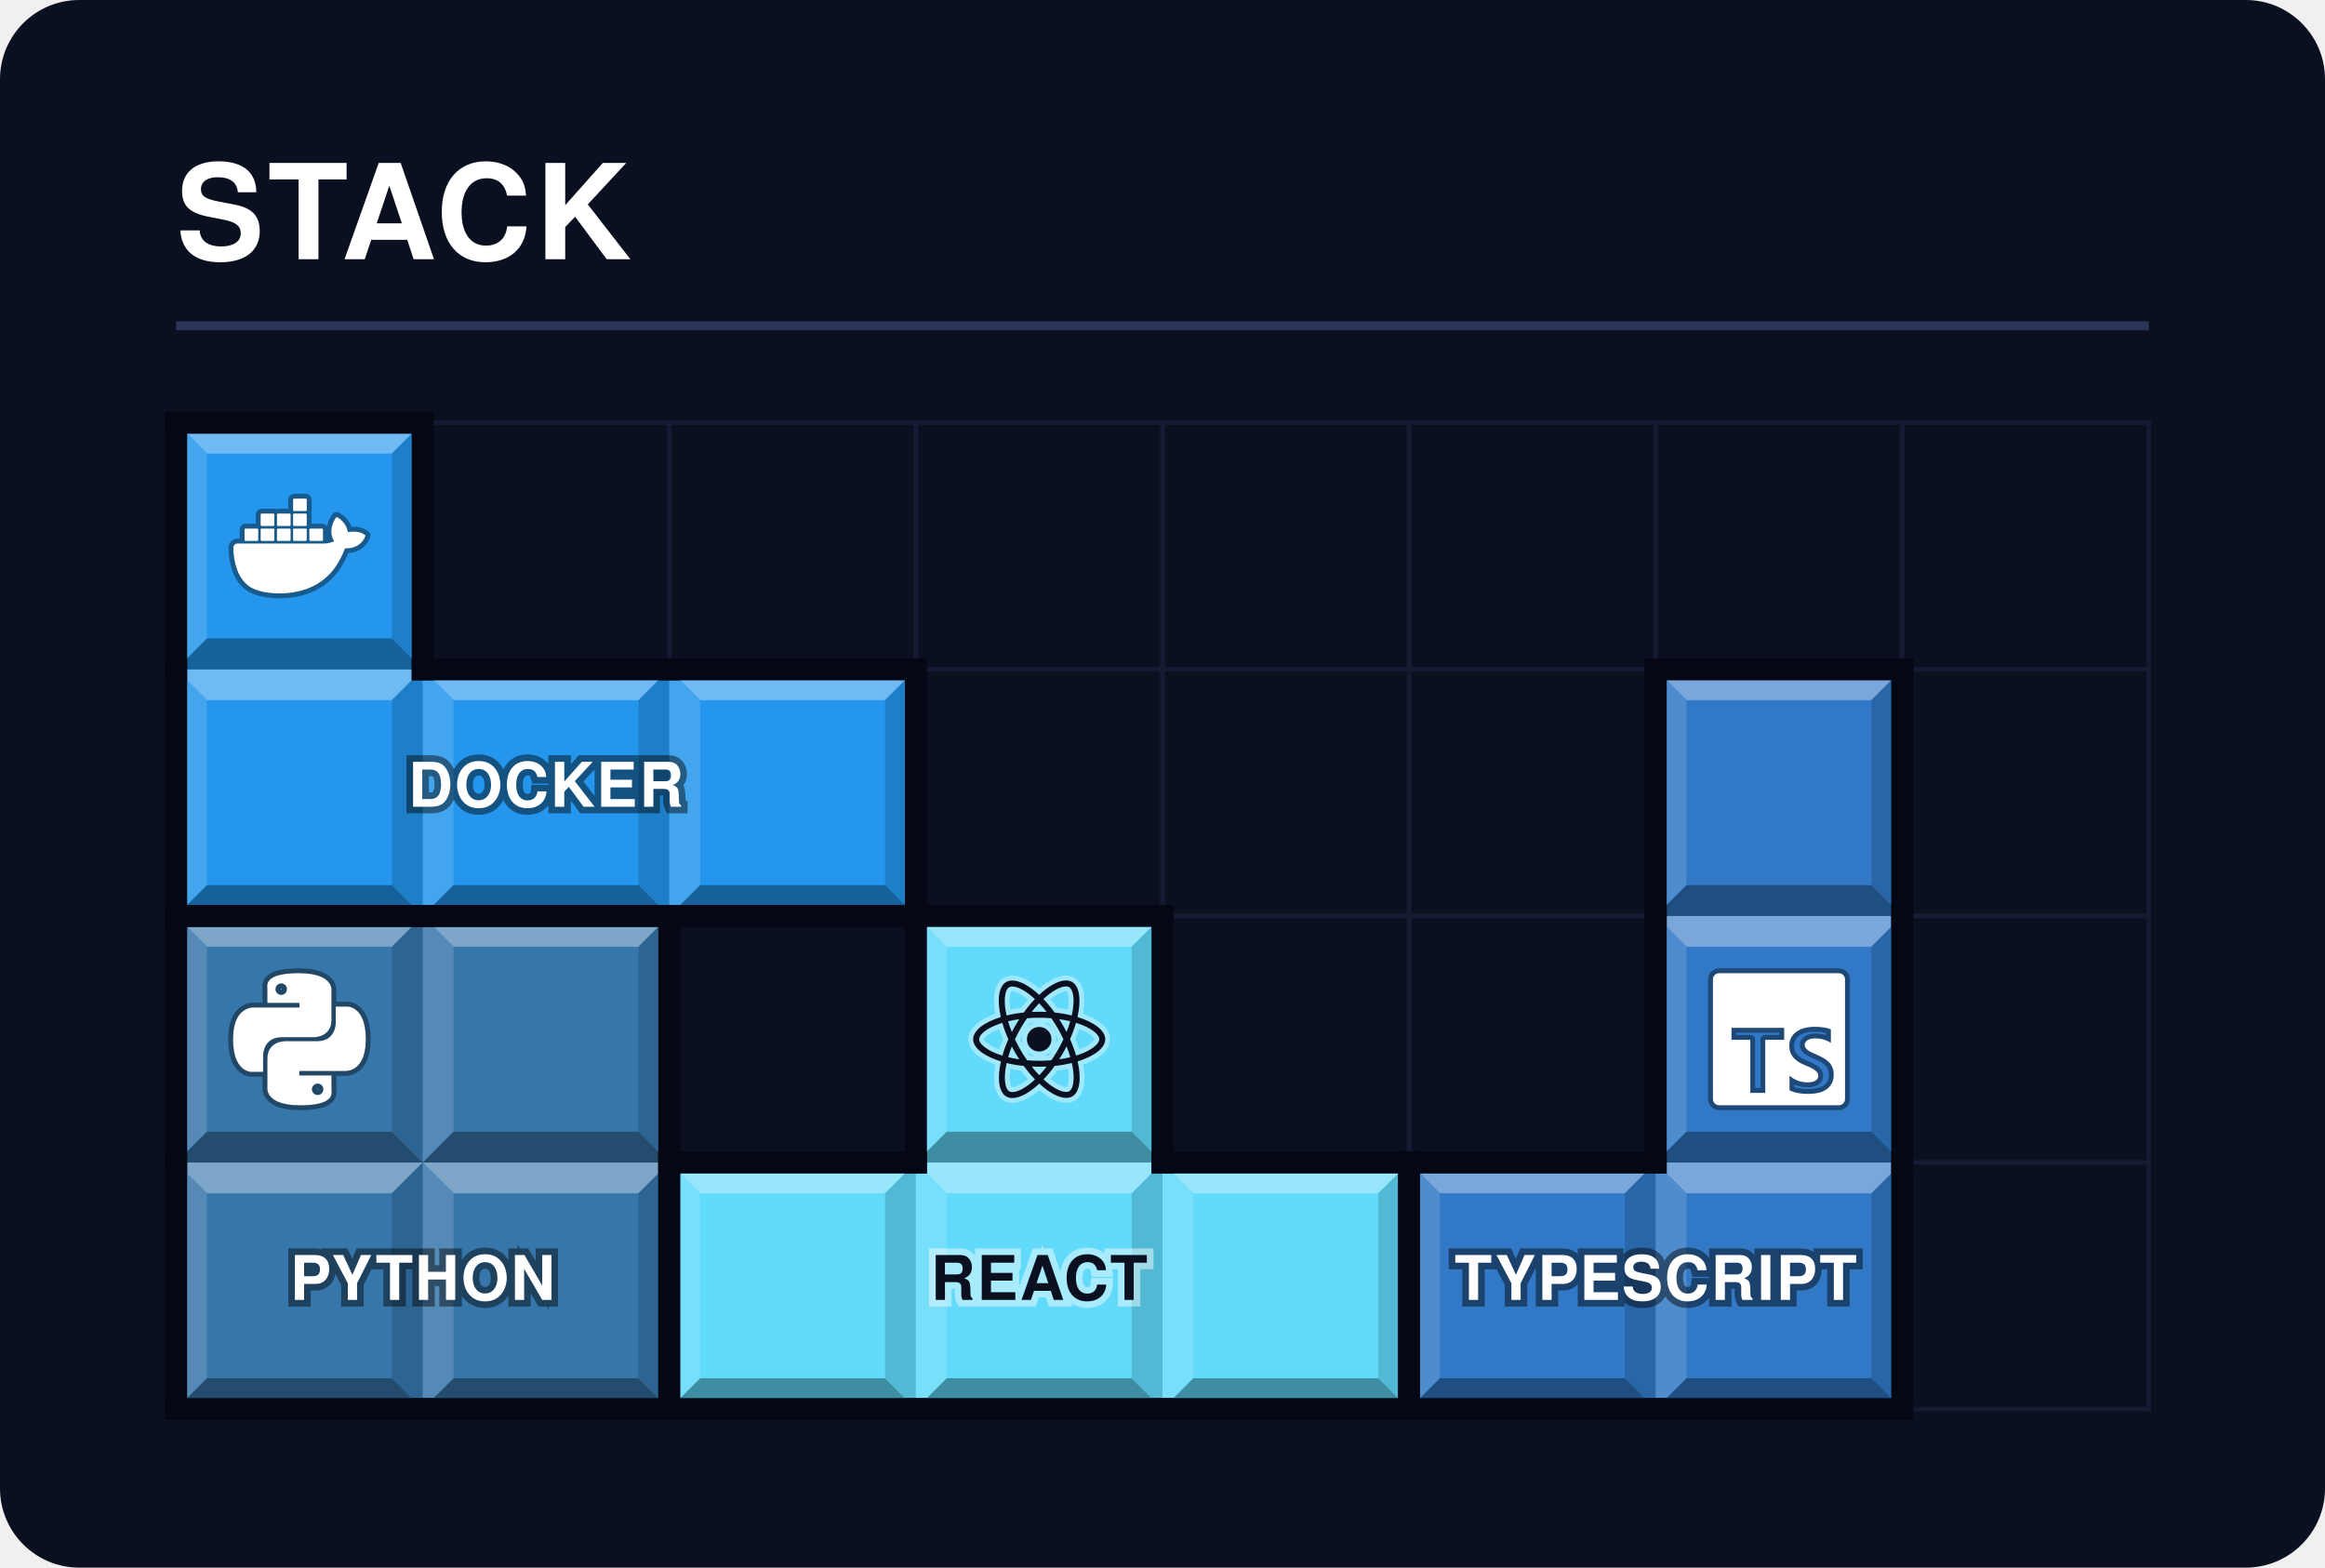
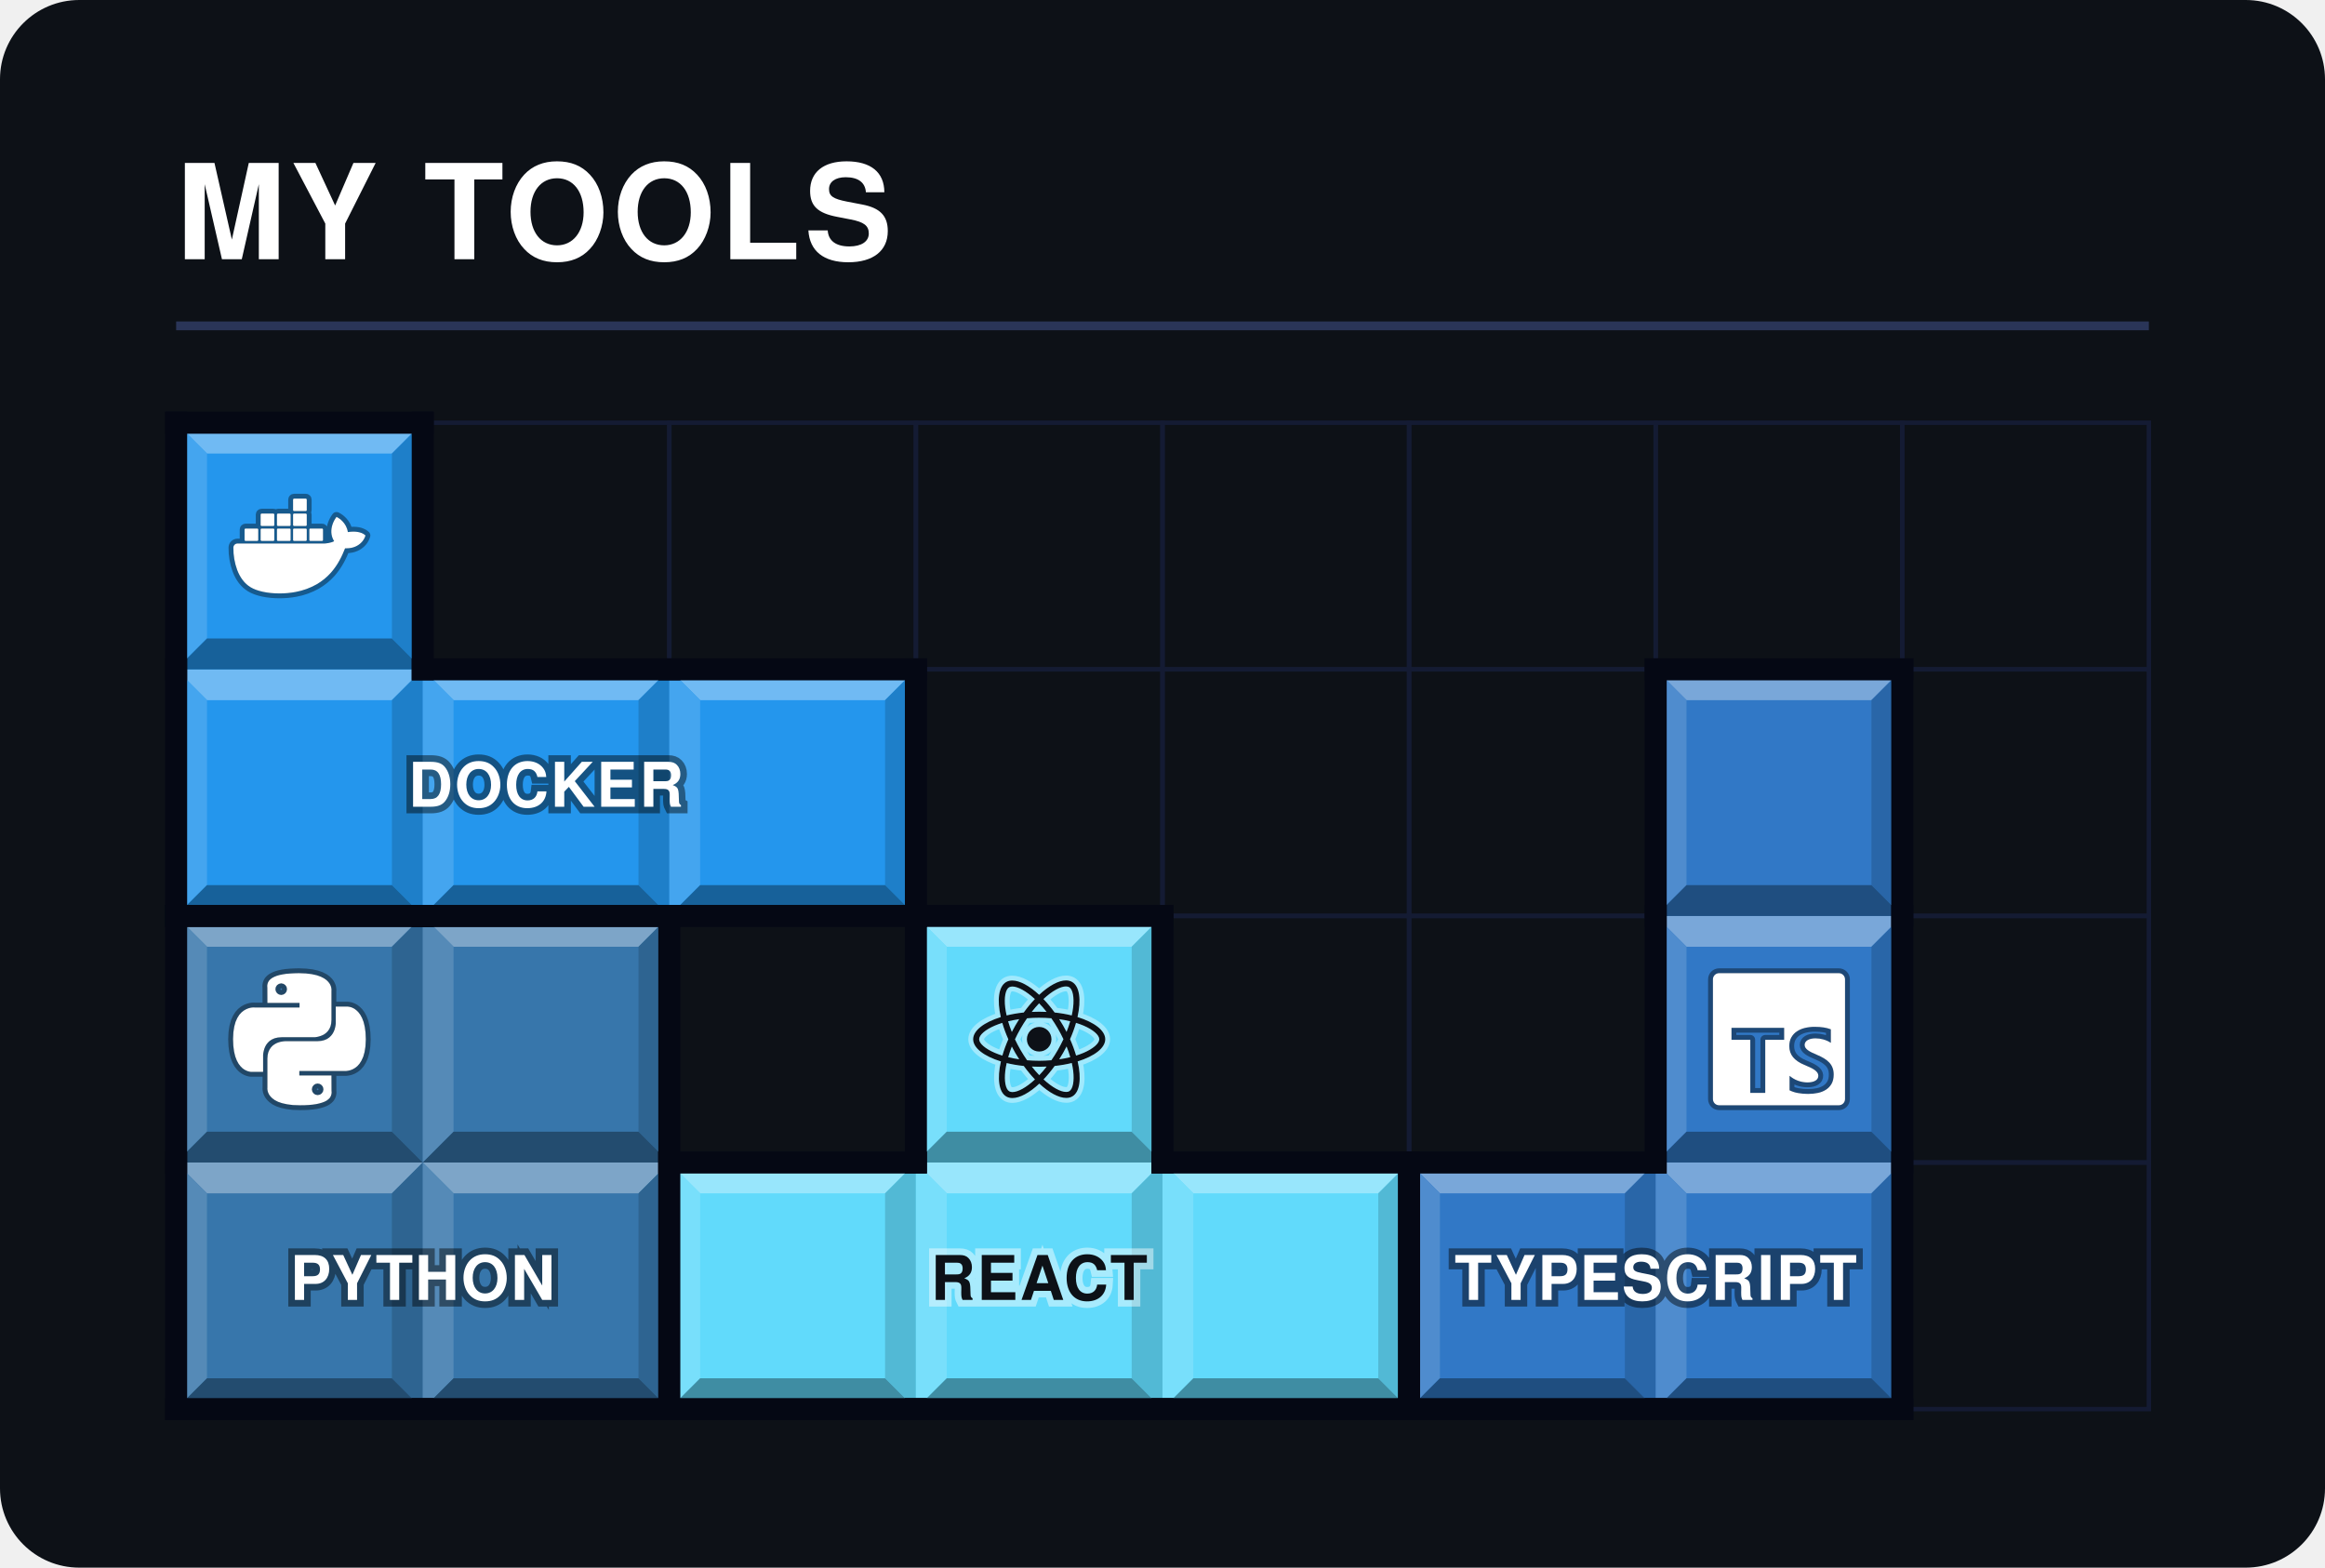
<svg xmlns="http://www.w3.org/2000/svg" viewBox="0 0 528 356" width="528" height="356" role="img" aria-label="Falling-block graphic showing tech skills: PYTHON, REACT, TYPESCRIPT, DOCKER">
  <style>text{font-family:"Segoe UI",Verdana,Helvetica,Arial,sans-serif;font-weight:800;stroke-width:3px;paint-order:stroke;text-anchor:middle;dominant-baseline:central;letter-spacing:.4px}.t{font-size:30px;text-anchor:start;fill:#fff;stroke:none;letter-spacing:1px}@media (prefers-reduced-motion:reduce){.p{animation:none!important}}@keyframes f0{0%{transform:translateY(-280px);animation-timing-function:step-end}16.393%{transform:translateY(-280px);animation-timing-function:step-end}19.262%{transform:translateY(-224px);animation-timing-function:step-end}22.131%{transform:translateY(-168px);animation-timing-function:step-end}25.000%{transform:translateY(-112px);animation-timing-function:step-end}27.869%{transform:translateY(-56px);animation-timing-function:step-end}30.738%{transform:translateY(0px);animation-timing-function:step-end}100%{transform:translateY(0)}}@keyframes f1{0%{transform:translateY(-280px);animation-timing-function:step-end}25.410%{transform:translateY(-280px);animation-timing-function:step-end}28.279%{transform:translateY(-224px);animation-timing-function:step-end}31.148%{transform:translateY(-168px);animation-timing-function:step-end}34.016%{transform:translateY(-112px);animation-timing-function:step-end}36.885%{transform:translateY(-56px);animation-timing-function:step-end}39.754%{transform:translateY(0px);animation-timing-function:step-end}100%{transform:translateY(0)}}@keyframes f2{0%{transform:translateY(-280px);animation-timing-function:step-end}34.426%{transform:translateY(-280px);animation-timing-function:step-end}37.295%{transform:translateY(-224px);animation-timing-function:step-end}40.164%{transform:translateY(-168px);animation-timing-function:step-end}43.033%{transform:translateY(-112px);animation-timing-function:step-end}45.902%{transform:translateY(-56px);animation-timing-function:step-end}48.770%{transform:translateY(0px);animation-timing-function:step-end}100%{transform:translateY(0)}}@keyframes f3{0%{transform:translateY(-168px);animation-timing-function:step-end}57.787%{transform:translateY(-168px);animation-timing-function:step-end}60.656%{transform:translateY(-112px);animation-timing-function:step-end}63.525%{transform:translateY(-56px);animation-timing-function:step-end}66.393%{transform:translateY(0px);animation-timing-function:step-end}100%{transform:translateY(0)}}</style>
  <defs>
    <clipPath id="well">
      <rect x="0" y="92" width="528" height="264" />
    </clipPath>
  </defs>
-   <rect width="528" height="356" rx="18" fill="#0b1020" />
-   <text class="t" x="40" y="52">STACK</text>
+   <rect width="528" height="356" rx="18" fill="#0d1117" />
+   <text class="t" x="40" y="52">MY TOOLS</text>
  <line x1="40" y1="74" x2="488" y2="74" stroke="#2a3558" stroke-width="2" />
  <rect x="40" y="264" width="56" height="56" fill="none" stroke="#141b33" />
  <rect x="40" y="208" width="56" height="56" fill="none" stroke="#141b33" />
  <rect x="40" y="152" width="56" height="56" fill="none" stroke="#141b33" />
  <rect x="40" y="96" width="56" height="56" fill="none" stroke="#141b33" />
  <rect x="96" y="264" width="56" height="56" fill="none" stroke="#141b33" />
  <rect x="96" y="208" width="56" height="56" fill="none" stroke="#141b33" />
  <rect x="96" y="152" width="56" height="56" fill="none" stroke="#141b33" />
  <rect x="96" y="96" width="56" height="56" fill="none" stroke="#141b33" />
  <rect x="152" y="264" width="56" height="56" fill="none" stroke="#141b33" />
  <rect x="152" y="208" width="56" height="56" fill="none" stroke="#141b33" />
  <rect x="152" y="152" width="56" height="56" fill="none" stroke="#141b33" />
  <rect x="152" y="96" width="56" height="56" fill="none" stroke="#141b33" />
  <rect x="208" y="264" width="56" height="56" fill="none" stroke="#141b33" />
  <rect x="208" y="208" width="56" height="56" fill="none" stroke="#141b33" />
  <rect x="208" y="152" width="56" height="56" fill="none" stroke="#141b33" />
  <rect x="208" y="96" width="56" height="56" fill="none" stroke="#141b33" />
  <rect x="264" y="264" width="56" height="56" fill="none" stroke="#141b33" />
  <rect x="264" y="208" width="56" height="56" fill="none" stroke="#141b33" />
  <rect x="264" y="152" width="56" height="56" fill="none" stroke="#141b33" />
  <rect x="264" y="96" width="56" height="56" fill="none" stroke="#141b33" />
  <rect x="320" y="264" width="56" height="56" fill="none" stroke="#141b33" />
  <rect x="320" y="208" width="56" height="56" fill="none" stroke="#141b33" />
  <rect x="320" y="152" width="56" height="56" fill="none" stroke="#141b33" />
  <rect x="320" y="96" width="56" height="56" fill="none" stroke="#141b33" />
  <rect x="376" y="264" width="56" height="56" fill="none" stroke="#141b33" />
  <rect x="376" y="208" width="56" height="56" fill="none" stroke="#141b33" />
  <rect x="376" y="152" width="56" height="56" fill="none" stroke="#141b33" />
  <rect x="376" y="96" width="56" height="56" fill="none" stroke="#141b33" />
  <rect x="432" y="264" width="56" height="56" fill="none" stroke="#141b33" />
  <rect x="432" y="208" width="56" height="56" fill="none" stroke="#141b33" />
  <rect x="432" y="152" width="56" height="56" fill="none" stroke="#141b33" />
  <rect x="432" y="96" width="56" height="56" fill="none" stroke="#141b33" />
  <g clip-path="url(#well)">
    <g class="p" style="animation:f0 2.44s linear 1 both">
      <rect x="40" y="264" width="56" height="56" fill="#3776ab" />
      <polygon points="40,264 96,264 89,271 47,271" fill="#7da5c8" />
      <polygon points="40,264 47,271 47,313 40,320" fill="#558ab7" />
      <polygon points="96,264 96,320 89,313 89,271" fill="#2e6491" />
      <polygon points="40,320 96,320 89,313 47,313" fill="#234c6f" />
      <rect x="96" y="264" width="56" height="56" fill="#3776ab" />
      <polygon points="96,264 152,264 145,271 103,271" fill="#7da5c8" />
      <polygon points="96,264 103,271 103,313 96,320" fill="#558ab7" />
      <polygon points="152,264 152,320 145,313 145,271" fill="#2e6491" />
      <polygon points="96,320 152,320 145,313 103,313" fill="#234c6f" />
      <rect x="40" y="208" width="56" height="56" fill="#3776ab" />
      <polygon points="40,208 96,208 89,215 47,215" fill="#7da5c8" />
      <polygon points="40,208 47,215 47,257 40,264" fill="#558ab7" />
      <polygon points="96,208 96,264 89,257 89,215" fill="#2e6491" />
      <polygon points="40,264 96,264 89,257 47,257" fill="#234c6f" />
      <rect x="96" y="208" width="56" height="56" fill="#3776ab" />
      <polygon points="96,208 152,208 145,215 103,215" fill="#7da5c8" />
      <polygon points="96,208 103,215 103,257 96,264" fill="#558ab7" />
      <polygon points="152,208 152,264 145,257 145,215" fill="#2e6491" />
      <polygon points="96,264 152,264 145,257 103,257" fill="#234c6f" />
      <line x1="40" y1="320" x2="96" y2="320" stroke="#050814" stroke-width="5" stroke-linecap="square" />
      <line x1="40" y1="264" x2="40" y2="320" stroke="#050814" stroke-width="5" stroke-linecap="square" />
      <line x1="96" y1="320" x2="152" y2="320" stroke="#050814" stroke-width="5" stroke-linecap="square" />
      <line x1="152" y1="264" x2="152" y2="320" stroke="#050814" stroke-width="5" stroke-linecap="square" />
      <line x1="40" y1="208" x2="96" y2="208" stroke="#050814" stroke-width="5" stroke-linecap="square" />
      <line x1="40" y1="208" x2="40" y2="264" stroke="#050814" stroke-width="5" stroke-linecap="square" />
      <line x1="96" y1="208" x2="152" y2="208" stroke="#050814" stroke-width="5" stroke-linecap="square" />
      <line x1="152" y1="208" x2="152" y2="264" stroke="#050814" stroke-width="5" stroke-linecap="square" />
      <path transform="translate(53.0,221.0) scale(1.25)" d="M14.25.18l.9.2.73.26.59.3.45.32.34.34.25.34.16.33.1.3.04.26.02.2-.01.13V8.5l-.05.63-.13.55-.21.46-.26.38-.3.31-.33.25-.35.19-.35.14-.33.1-.3.07-.26.04-.21.02H8.77l-.69.05-.59.14-.5.22-.41.27-.33.32-.27.35-.2.36-.15.37-.1.35-.07.32-.04.27-.02.21v3.06H3.17l-.21-.03-.28-.07-.32-.12-.35-.18-.36-.26-.36-.36-.35-.46-.32-.59-.28-.73-.21-.88-.14-1.05-.05-1.23.06-1.22.16-1.04.24-.87.32-.71.36-.57.4-.44.42-.33.42-.24.4-.16.36-.1.32-.05.24-.01h.16l.06.01h8.16v-.83H6.18l-.01-2.75-.02-.37.05-.34.11-.31.17-.28.25-.26.31-.23.38-.2.44-.18.51-.15.58-.12.64-.1.71-.06.77-.04.84-.02 1.27.05zm-6.3 1.98l-.23.33-.08.41.08.41.23.34.33.22.41.09.41-.09.33-.22.23-.34.08-.41-.08-.41-.23-.33-.33-.22-.41-.09-.41.09zm13.09 3.95l.28.06.32.12.35.18.36.27.36.35.35.47.32.59.28.73.21.88.14 1.04.05 1.23-.06 1.23-.16 1.04-.24.86-.32.71-.36.57-.4.45-.42.33-.42.24-.4.16-.36.09-.32.05-.24.02-.16-.01h-8.22v.82h5.84l.01 2.76.02.36-.05.34-.11.31-.17.29-.25.25-.31.24-.38.2-.44.17-.51.15-.58.13-.64.09-.71.07-.77.04-.84.01-1.27-.04-1.07-.14-.9-.2-.73-.25-.59-.3-.45-.33-.34-.34-.25-.34-.16-.33-.1-.3-.04-.25-.02-.2.01-.13v-5.34l.05-.64.13-.54.21-.46.26-.38.3-.32.33-.24.35-.2.35-.14.33-.1.3-.06.26-.04.21-.02.13-.01h5.84l.69-.05.59-.14.5-.21.41-.28.33-.32.27-.35.2-.36.15-.36.1-.35.07-.32.04-.28.02-.21V6.07h2.09l.14.01zm-6.47 14.25l-.23.33-.08.41.08.41.23.33.33.23.41.08.41-.08.33-.23.23-.33.08-.41-.08-.41-.23-.33-.33-.23-.41-.08-.41.08z" fill="#000000" fill-opacity=".4" stroke="#000000" stroke-opacity=".4" stroke-width="1.76" stroke-linejoin="round" />
      <path transform="translate(53.0,221.0) scale(1.25)" d="M14.25.18l.9.2.73.26.59.3.45.32.34.34.25.34.16.33.1.3.04.26.02.2-.01.13V8.5l-.05.63-.13.55-.21.46-.26.38-.3.31-.33.25-.35.19-.35.14-.33.1-.3.07-.26.04-.21.02H8.77l-.69.05-.59.14-.5.22-.41.27-.33.32-.27.35-.2.36-.15.37-.1.35-.07.32-.04.27-.02.21v3.06H3.17l-.21-.03-.28-.07-.32-.12-.35-.18-.36-.26-.36-.36-.35-.46-.32-.59-.28-.73-.21-.88-.14-1.05-.05-1.23.06-1.22.16-1.04.24-.87.32-.71.36-.57.4-.44.42-.33.42-.24.4-.16.36-.1.32-.05.24-.01h.16l.06.01h8.16v-.83H6.18l-.01-2.75-.02-.37.05-.34.11-.31.17-.28.25-.26.31-.23.38-.2.44-.18.51-.15.58-.12.64-.1.71-.06.77-.04.84-.02 1.27.05zm-6.3 1.98l-.23.33-.08.41.08.41.23.34.33.22.41.09.41-.09.33-.22.23-.34.08-.41-.08-.41-.23-.33-.33-.22-.41-.09-.41.09zm13.09 3.95l.28.06.32.12.35.18.36.27.36.35.35.47.32.59.28.73.21.88.14 1.04.05 1.23-.06 1.23-.16 1.04-.24.86-.32.71-.36.57-.4.45-.42.33-.42.24-.4.16-.36.09-.32.05-.24.02-.16-.01h-8.22v.82h5.84l.01 2.76.02.36-.05.34-.11.31-.17.29-.25.25-.31.24-.38.2-.44.17-.51.15-.58.13-.64.09-.71.07-.77.04-.84.01-1.27-.04-1.07-.14-.9-.2-.73-.25-.59-.3-.45-.33-.34-.34-.25-.34-.16-.33-.1-.3-.04-.25-.02-.2.01-.13v-5.34l.05-.64.13-.54.21-.46.26-.38.3-.32.33-.24.35-.2.35-.14.33-.1.3-.06.26-.04.21-.02.13-.01h5.84l.69-.05.59-.14.5-.21.41-.28.33-.32.27-.35.2-.36.15-.36.1-.35.07-.32.04-.28.02-.21V6.07h2.09l.14.01zm-6.47 14.25l-.23.33-.08.41.08.41.23.33.33.23.41.08.41-.08.33-.23.23-.33.08-.41-.08-.41-.23-.33-.33-.23-.41-.08-.41.08z" fill="#ffffff" />
      <text x="96.0" y="292.0" font-size="14.0" style="fill:#ffffff;stroke:#000000;stroke-opacity:.45">PYTHON</text>
    </g>
    <g class="p" style="animation:f1 2.44s linear 1 both">
      <rect x="152" y="264" width="56" height="56" fill="#61dafb" />
      <polygon points="152,264 208,264 201,271 159,271" fill="#98e6fc" />
      <polygon points="152,264 159,271 159,313 152,320" fill="#78dffb" />
      <polygon points="208,264 208,320 201,313 201,271" fill="#52b9d5" />
      <polygon points="152,320 208,320 201,313 159,313" fill="#3f8da3" />
      <rect x="208" y="264" width="56" height="56" fill="#61dafb" />
      <polygon points="208,264 264,264 257,271 215,271" fill="#98e6fc" />
      <polygon points="208,264 215,271 215,313 208,320" fill="#78dffb" />
      <polygon points="264,264 264,320 257,313 257,271" fill="#52b9d5" />
      <polygon points="208,320 264,320 257,313 215,313" fill="#3f8da3" />
      <rect x="264" y="264" width="56" height="56" fill="#61dafb" />
      <polygon points="264,264 320,264 313,271 271,271" fill="#98e6fc" />
      <polygon points="264,264 271,271 271,313 264,320" fill="#78dffb" />
      <polygon points="320,264 320,320 313,313 313,271" fill="#52b9d5" />
      <polygon points="264,320 320,320 313,313 271,313" fill="#3f8da3" />
      <rect x="208" y="208" width="56" height="56" fill="#61dafb" />
      <polygon points="208,208 264,208 257,215 215,215" fill="#98e6fc" />
      <polygon points="208,208 215,215 215,257 208,264" fill="#78dffb" />
      <polygon points="264,208 264,264 257,257 257,215" fill="#52b9d5" />
      <polygon points="208,264 264,264 257,257 215,257" fill="#3f8da3" />
      <line x1="152" y1="264" x2="208" y2="264" stroke="#050814" stroke-width="5" stroke-linecap="square" />
      <line x1="152" y1="320" x2="208" y2="320" stroke="#050814" stroke-width="5" stroke-linecap="square" />
      <line x1="152" y1="264" x2="152" y2="320" stroke="#050814" stroke-width="5" stroke-linecap="square" />
      <line x1="208" y1="320" x2="264" y2="320" stroke="#050814" stroke-width="5" stroke-linecap="square" />
      <line x1="264" y1="264" x2="320" y2="264" stroke="#050814" stroke-width="5" stroke-linecap="square" />
      <line x1="264" y1="320" x2="320" y2="320" stroke="#050814" stroke-width="5" stroke-linecap="square" />
      <line x1="320" y1="264" x2="320" y2="320" stroke="#050814" stroke-width="5" stroke-linecap="square" />
      <line x1="208" y1="208" x2="264" y2="208" stroke="#050814" stroke-width="5" stroke-linecap="square" />
      <line x1="208" y1="208" x2="208" y2="264" stroke="#050814" stroke-width="5" stroke-linecap="square" />
      <line x1="264" y1="208" x2="264" y2="264" stroke="#050814" stroke-width="5" stroke-linecap="square" />
      <path transform="translate(221.0,221.0) scale(1.25)" d="M14.23 12.004a2.236 2.236 0 0 1-2.235 2.236 2.236 2.236 0 0 1-2.236-2.236 2.236 2.236 0 0 1 2.235-2.236 2.236 2.236 0 0 1 2.236 2.236zm2.648-10.69c-1.346 0-3.107.96-4.888 2.622-1.78-1.653-3.542-2.602-4.887-2.602-.41 0-.783.093-1.106.278-1.375.793-1.683 3.264-.973 6.365C1.98 8.917 0 10.42 0 12.004c0 1.59 1.99 3.097 5.043 4.03-.704 3.113-.39 5.588.988 6.38.32.187.69.275 1.102.275 1.345 0 3.107-.96 4.888-2.624 1.78 1.654 3.542 2.603 4.887 2.603.41 0 .783-.09 1.106-.275 1.374-.792 1.683-3.263.973-6.365C22.02 15.096 24 13.59 24 12.004c0-1.59-1.99-3.097-5.043-4.032.704-3.11.39-5.587-.988-6.38-.318-.184-.688-.277-1.092-.278zm-.005 1.09v.006c.225 0 .406.044.558.127.666.382.955 1.835.73 3.704-.054.46-.142.945-.25 1.44-.96-.236-2.006-.417-3.107-.534-.66-.905-1.345-1.727-2.035-2.447 1.592-1.48 3.087-2.292 4.105-2.295zm-9.77.02c1.012 0 2.514.808 4.11 2.28-.686.72-1.37 1.537-2.02 2.442-1.107.117-2.154.298-3.113.538-.112-.49-.195-.964-.254-1.42-.23-1.868.054-3.32.714-3.707.19-.09.4-.127.563-.132zm4.882 3.05c.455.468.91.992 1.36 1.564-.44-.02-.89-.034-1.345-.034-.46 0-.915.01-1.36.034.44-.572.895-1.096 1.345-1.565zM12 8.1c.74 0 1.477.034 2.202.093.406.582.802 1.203 1.183 1.86.372.64.71 1.29 1.018 1.946-.308.655-.646 1.31-1.013 1.95-.38.66-.773 1.288-1.18 1.87-.728.063-1.466.098-2.21.098-.74 0-1.477-.035-2.202-.093-.406-.582-.802-1.204-1.183-1.86-.372-.64-.71-1.29-1.018-1.946.303-.657.646-1.313 1.013-1.954.38-.66.773-1.286 1.18-1.868.728-.064 1.466-.098 2.21-.098zm-3.635.254c-.24.377-.48.763-.704 1.16-.225.39-.435.782-.635 1.174-.265-.656-.49-1.31-.676-1.947.64-.15 1.315-.283 2.015-.386zm7.26 0c.695.103 1.365.23 2.006.387-.18.632-.405 1.282-.66 1.933-.2-.39-.41-.783-.64-1.174-.225-.392-.465-.774-.705-1.146zm3.063.675c.484.15.944.317 1.375.498 1.732.74 2.852 1.708 2.852 2.476-.005.768-1.125 1.74-2.857 2.475-.42.18-.88.342-1.355.493-.28-.958-.646-1.956-1.1-2.98.45-1.017.81-2.01 1.085-2.964zm-13.395.004c.278.96.645 1.957 1.1 2.98-.45 1.017-.812 2.01-1.086 2.964-.484-.15-.944-.318-1.37-.5-1.732-.737-2.852-1.706-2.852-2.474 0-.768 1.12-1.742 2.852-2.476.42-.18.88-.342 1.356-.494zm11.678 4.28c.265.657.49 1.312.676 1.948-.64.157-1.316.29-2.016.39.24-.375.48-.762.705-1.158.225-.39.435-.788.636-1.18zm-9.945.02c.2.392.41.783.64 1.175.23.39.465.772.705 1.143-.695-.102-1.365-.23-2.006-.386.18-.63.406-1.282.66-1.933zM17.92 16.32c.112.493.2.968.254 1.423.23 1.868-.054 3.32-.714 3.708-.147.09-.338.128-.563.128-1.012 0-2.514-.807-4.11-2.28.686-.72 1.37-1.536 2.02-2.44 1.107-.118 2.154-.3 3.113-.54zm-11.83.01c.96.234 2.006.415 3.107.532.66.905 1.345 1.727 2.035 2.446-1.595 1.483-3.092 2.295-4.11 2.295-.22-.005-.406-.05-.553-.132-.666-.38-.955-1.834-.73-3.703.054-.46.142-.944.25-1.438zm4.56.64c.44.02.89.034 1.345.034.46 0 .915-.01 1.36-.034-.44.572-.895 1.095-1.345 1.565-.455-.47-.91-.993-1.36-1.565z" fill="#ffffff" fill-opacity=".4" stroke="#ffffff" stroke-opacity=".4" stroke-width="1.76" stroke-linejoin="round" />
-       <path transform="translate(221.0,221.0) scale(1.25)" d="M14.23 12.004a2.236 2.236 0 0 1-2.235 2.236 2.236 2.236 0 0 1-2.236-2.236 2.236 2.236 0 0 1 2.235-2.236 2.236 2.236 0 0 1 2.236 2.236zm2.648-10.69c-1.346 0-3.107.96-4.888 2.622-1.78-1.653-3.542-2.602-4.887-2.602-.41 0-.783.093-1.106.278-1.375.793-1.683 3.264-.973 6.365C1.98 8.917 0 10.42 0 12.004c0 1.59 1.99 3.097 5.043 4.03-.704 3.113-.39 5.588.988 6.38.32.187.69.275 1.102.275 1.345 0 3.107-.96 4.888-2.624 1.78 1.654 3.542 2.603 4.887 2.603.41 0 .783-.09 1.106-.275 1.374-.792 1.683-3.263.973-6.365C22.02 15.096 24 13.59 24 12.004c0-1.59-1.99-3.097-5.043-4.032.704-3.11.39-5.587-.988-6.38-.318-.184-.688-.277-1.092-.278zm-.005 1.09v.006c.225 0 .406.044.558.127.666.382.955 1.835.73 3.704-.054.46-.142.945-.25 1.44-.96-.236-2.006-.417-3.107-.534-.66-.905-1.345-1.727-2.035-2.447 1.592-1.48 3.087-2.292 4.105-2.295zm-9.77.02c1.012 0 2.514.808 4.11 2.28-.686.72-1.37 1.537-2.02 2.442-1.107.117-2.154.298-3.113.538-.112-.49-.195-.964-.254-1.42-.23-1.868.054-3.32.714-3.707.19-.09.4-.127.563-.132zm4.882 3.05c.455.468.91.992 1.36 1.564-.44-.02-.89-.034-1.345-.034-.46 0-.915.01-1.36.034.44-.572.895-1.096 1.345-1.565zM12 8.1c.74 0 1.477.034 2.202.093.406.582.802 1.203 1.183 1.86.372.64.71 1.29 1.018 1.946-.308.655-.646 1.31-1.013 1.95-.38.66-.773 1.288-1.18 1.87-.728.063-1.466.098-2.21.098-.74 0-1.477-.035-2.202-.093-.406-.582-.802-1.204-1.183-1.86-.372-.64-.71-1.29-1.018-1.946.303-.657.646-1.313 1.013-1.954.38-.66.773-1.286 1.18-1.868.728-.064 1.466-.098 2.21-.098zm-3.635.254c-.24.377-.48.763-.704 1.16-.225.39-.435.782-.635 1.174-.265-.656-.49-1.31-.676-1.947.64-.15 1.315-.283 2.015-.386zm7.26 0c.695.103 1.365.23 2.006.387-.18.632-.405 1.282-.66 1.933-.2-.39-.41-.783-.64-1.174-.225-.392-.465-.774-.705-1.146zm3.063.675c.484.15.944.317 1.375.498 1.732.74 2.852 1.708 2.852 2.476-.005.768-1.125 1.74-2.857 2.475-.42.18-.88.342-1.355.493-.28-.958-.646-1.956-1.1-2.98.45-1.017.81-2.01 1.085-2.964zm-13.395.004c.278.96.645 1.957 1.1 2.98-.45 1.017-.812 2.01-1.086 2.964-.484-.15-.944-.318-1.37-.5-1.732-.737-2.852-1.706-2.852-2.474 0-.768 1.12-1.742 2.852-2.476.42-.18.88-.342 1.356-.494zm11.678 4.28c.265.657.49 1.312.676 1.948-.64.157-1.316.29-2.016.39.24-.375.48-.762.705-1.158.225-.39.435-.788.636-1.18zm-9.945.02c.2.392.41.783.64 1.175.23.39.465.772.705 1.143-.695-.102-1.365-.23-2.006-.386.18-.63.406-1.282.66-1.933zM17.92 16.32c.112.493.2.968.254 1.423.23 1.868-.054 3.32-.714 3.708-.147.09-.338.128-.563.128-1.012 0-2.514-.807-4.11-2.28.686-.72 1.37-1.536 2.02-2.44 1.107-.118 2.154-.3 3.113-.54zm-11.83.01c.96.234 2.006.415 3.107.532.66.905 1.345 1.727 2.035 2.446-1.595 1.483-3.092 2.295-4.11 2.295-.22-.005-.406-.05-.553-.132-.666-.38-.955-1.834-.73-3.703.054-.46.142-.944.25-1.438zm4.56.64c.44.02.89.034 1.345.034.46 0 .915-.01 1.36-.034-.44.572-.895 1.095-1.345 1.565-.455-.47-.91-.993-1.36-1.565z" fill="#0b1020" />
-       <text x="236.0" y="292.0" font-size="14.0" style="fill:#0b1020;stroke:#ffffff;stroke-opacity:.45">REACT</text>
+       <path transform="translate(221.0,221.0) scale(1.25)" d="M14.23 12.004a2.236 2.236 0 0 1-2.235 2.236 2.236 2.236 0 0 1-2.236-2.236 2.236 2.236 0 0 1 2.235-2.236 2.236 2.236 0 0 1 2.236 2.236zm2.648-10.69c-1.346 0-3.107.96-4.888 2.622-1.78-1.653-3.542-2.602-4.887-2.602-.41 0-.783.093-1.106.278-1.375.793-1.683 3.264-.973 6.365C1.98 8.917 0 10.42 0 12.004c0 1.59 1.99 3.097 5.043 4.03-.704 3.113-.39 5.588.988 6.38.32.187.69.275 1.102.275 1.345 0 3.107-.96 4.888-2.624 1.78 1.654 3.542 2.603 4.887 2.603.41 0 .783-.09 1.106-.275 1.374-.792 1.683-3.263.973-6.365C22.02 15.096 24 13.59 24 12.004c0-1.59-1.99-3.097-5.043-4.032.704-3.11.39-5.587-.988-6.38-.318-.184-.688-.277-1.092-.278zm-.005 1.09v.006c.225 0 .406.044.558.127.666.382.955 1.835.73 3.704-.054.46-.142.945-.25 1.44-.96-.236-2.006-.417-3.107-.534-.66-.905-1.345-1.727-2.035-2.447 1.592-1.48 3.087-2.292 4.105-2.295zm-9.77.02c1.012 0 2.514.808 4.11 2.28-.686.72-1.37 1.537-2.02 2.442-1.107.117-2.154.298-3.113.538-.112-.49-.195-.964-.254-1.42-.23-1.868.054-3.32.714-3.707.19-.09.4-.127.563-.132zm4.882 3.05c.455.468.91.992 1.36 1.564-.44-.02-.89-.034-1.345-.034-.46 0-.915.01-1.36.034.44-.572.895-1.096 1.345-1.565zM12 8.1c.74 0 1.477.034 2.202.093.406.582.802 1.203 1.183 1.86.372.64.71 1.29 1.018 1.946-.308.655-.646 1.31-1.013 1.95-.38.66-.773 1.288-1.18 1.87-.728.063-1.466.098-2.21.098-.74 0-1.477-.035-2.202-.093-.406-.582-.802-1.204-1.183-1.86-.372-.64-.71-1.29-1.018-1.946.303-.657.646-1.313 1.013-1.954.38-.66.773-1.286 1.18-1.868.728-.064 1.466-.098 2.21-.098zm-3.635.254c-.24.377-.48.763-.704 1.16-.225.39-.435.782-.635 1.174-.265-.656-.49-1.31-.676-1.947.64-.15 1.315-.283 2.015-.386zm7.26 0c.695.103 1.365.23 2.006.387-.18.632-.405 1.282-.66 1.933-.2-.39-.41-.783-.64-1.174-.225-.392-.465-.774-.705-1.146zm3.063.675c.484.15.944.317 1.375.498 1.732.74 2.852 1.708 2.852 2.476-.005.768-1.125 1.74-2.857 2.475-.42.18-.88.342-1.355.493-.28-.958-.646-1.956-1.1-2.98.45-1.017.81-2.01 1.085-2.964zm-13.395.004c.278.96.645 1.957 1.1 2.98-.45 1.017-.812 2.01-1.086 2.964-.484-.15-.944-.318-1.37-.5-1.732-.737-2.852-1.706-2.852-2.474 0-.768 1.12-1.742 2.852-2.476.42-.18.88-.342 1.356-.494zm11.678 4.28c.265.657.49 1.312.676 1.948-.64.157-1.316.29-2.016.39.24-.375.48-.762.705-1.158.225-.39.435-.788.636-1.18zm-9.945.02c.2.392.41.783.64 1.175.23.39.465.772.705 1.143-.695-.102-1.365-.23-2.006-.386.18-.63.406-1.282.66-1.933zM17.92 16.32c.112.493.2.968.254 1.423.23 1.868-.054 3.32-.714 3.708-.147.09-.338.128-.563.128-1.012 0-2.514-.807-4.11-2.28.686-.72 1.37-1.536 2.02-2.44 1.107-.118 2.154-.3 3.113-.54zm-11.83.01c.96.234 2.006.415 3.107.532.66.905 1.345 1.727 2.035 2.446-1.595 1.483-3.092 2.295-4.11 2.295-.22-.005-.406-.05-.553-.132-.666-.38-.955-1.834-.73-3.703.054-.46.142-.944.25-1.438zm4.56.64c.44.02.89.034 1.345.034.46 0 .915-.01 1.36-.034-.44.572-.895 1.095-1.345 1.565-.455-.47-.91-.993-1.36-1.565z" fill="#0d1117" />
+       <text x="236.0" y="292.0" font-size="14.0" style="fill:#0d1117;stroke:#ffffff;stroke-opacity:.45">REACT</text>
    </g>
    <g class="p" style="animation:f2 2.44s linear 1 both">
      <rect x="320" y="264" width="56" height="56" fill="#3178c6" />
      <polygon points="320,264 376,264 369,271 327,271" fill="#79a7d9" />
      <polygon points="320,264 327,271 327,313 320,320" fill="#4f8cce" />
      <polygon points="376,264 376,320 369,313 369,271" fill="#2966a8" />
      <polygon points="320,320 376,320 369,313 327,313" fill="#1f4e80" />
      <rect x="376" y="264" width="56" height="56" fill="#3178c6" />
      <polygon points="376,264 432,264 425,271 383,271" fill="#79a7d9" />
      <polygon points="376,264 383,271 383,313 376,320" fill="#4f8cce" />
      <polygon points="432,264 432,320 425,313 425,271" fill="#2966a8" />
      <polygon points="376,320 432,320 425,313 383,313" fill="#1f4e80" />
      <rect x="376" y="208" width="56" height="56" fill="#3178c6" />
      <polygon points="376,208 432,208 425,215 383,215" fill="#79a7d9" />
      <polygon points="376,208 383,215 383,257 376,264" fill="#4f8cce" />
      <polygon points="432,208 432,264 425,257 425,215" fill="#2966a8" />
      <polygon points="376,264 432,264 425,257 383,257" fill="#1f4e80" />
      <rect x="376" y="152" width="56" height="56" fill="#3178c6" />
      <polygon points="376,152 432,152 425,159 383,159" fill="#79a7d9" />
      <polygon points="376,152 383,159 383,201 376,208" fill="#4f8cce" />
      <polygon points="432,152 432,208 425,201 425,159" fill="#2966a8" />
      <polygon points="376,208 432,208 425,201 383,201" fill="#1f4e80" />
      <line x1="320" y1="264" x2="376" y2="264" stroke="#050814" stroke-width="5" stroke-linecap="square" />
      <line x1="320" y1="320" x2="376" y2="320" stroke="#050814" stroke-width="5" stroke-linecap="square" />
      <line x1="320" y1="264" x2="320" y2="320" stroke="#050814" stroke-width="5" stroke-linecap="square" />
      <line x1="376" y1="320" x2="432" y2="320" stroke="#050814" stroke-width="5" stroke-linecap="square" />
      <line x1="432" y1="264" x2="432" y2="320" stroke="#050814" stroke-width="5" stroke-linecap="square" />
      <line x1="376" y1="208" x2="376" y2="264" stroke="#050814" stroke-width="5" stroke-linecap="square" />
      <line x1="432" y1="208" x2="432" y2="264" stroke="#050814" stroke-width="5" stroke-linecap="square" />
      <line x1="376" y1="152" x2="432" y2="152" stroke="#050814" stroke-width="5" stroke-linecap="square" />
      <line x1="376" y1="152" x2="376" y2="208" stroke="#050814" stroke-width="5" stroke-linecap="square" />
      <line x1="432" y1="152" x2="432" y2="208" stroke="#050814" stroke-width="5" stroke-linecap="square" />
      <path transform="translate(389.0,221.0) scale(1.25)" d="M1.125 0C.502 0 0 .502 0 1.125v21.75C0 23.498.502 24 1.125 24h21.75c.623 0 1.125-.502 1.125-1.125V1.125C24 .502 23.498 0 22.875 0zm17.363 9.75c.612 0 1.154.037 1.627.111a6.38 6.38 0 0 1 1.306.34v2.458a3.95 3.95 0 0 0-.643-.361 5.093 5.093 0 0 0-.717-.26 5.453 5.453 0 0 0-1.426-.2c-.3 0-.573.028-.819.086a2.1 2.1 0 0 0-.623.242c-.17.104-.3.229-.393.374a.888.888 0 0 0-.14.49c0 .196.053.373.156.529.104.156.252.304.443.444s.423.276.696.41c.273.135.582.274.926.416.47.197.892.407 1.266.628.374.222.695.473.963.753.268.279.472.598.614.957.142.359.214.776.214 1.253 0 .657-.125 1.21-.373 1.656a3.033 3.033 0 0 1-1.012 1.085 4.38 4.38 0 0 1-1.487.596c-.566.12-1.163.18-1.79.18a9.916 9.916 0 0 1-1.84-.164 5.544 5.544 0 0 1-1.512-.493v-2.63a5.033 5.033 0 0 0 3.237 1.2c.333 0 .624-.03.872-.09.249-.06.456-.144.623-.25.166-.108.29-.234.373-.38a1.023 1.023 0 0 0-.074-1.089 2.12 2.12 0 0 0-.537-.5 5.597 5.597 0 0 0-.807-.444 27.72 27.72 0 0 0-1.007-.436c-.918-.383-1.602-.852-2.053-1.405-.45-.553-.676-1.222-.676-2.005 0-.614.123-1.141.369-1.582.246-.441.58-.804 1.004-1.089a4.494 4.494 0 0 1 1.47-.629 7.536 7.536 0 0 1 1.77-.201zm-15.113.188h9.563v2.166H9.506v9.646H6.789v-9.646H3.375z" fill="#000000" fill-opacity=".4" stroke="#000000" stroke-opacity=".4" stroke-width="1.76" stroke-linejoin="round" />
      <path transform="translate(389.0,221.0) scale(1.25)" d="M1.125 0C.502 0 0 .502 0 1.125v21.75C0 23.498.502 24 1.125 24h21.75c.623 0 1.125-.502 1.125-1.125V1.125C24 .502 23.498 0 22.875 0zm17.363 9.75c.612 0 1.154.037 1.627.111a6.38 6.38 0 0 1 1.306.34v2.458a3.95 3.95 0 0 0-.643-.361 5.093 5.093 0 0 0-.717-.26 5.453 5.453 0 0 0-1.426-.2c-.3 0-.573.028-.819.086a2.1 2.1 0 0 0-.623.242c-.17.104-.3.229-.393.374a.888.888 0 0 0-.14.49c0 .196.053.373.156.529.104.156.252.304.443.444s.423.276.696.41c.273.135.582.274.926.416.47.197.892.407 1.266.628.374.222.695.473.963.753.268.279.472.598.614.957.142.359.214.776.214 1.253 0 .657-.125 1.21-.373 1.656a3.033 3.033 0 0 1-1.012 1.085 4.38 4.38 0 0 1-1.487.596c-.566.12-1.163.18-1.79.18a9.916 9.916 0 0 1-1.84-.164 5.544 5.544 0 0 1-1.512-.493v-2.63a5.033 5.033 0 0 0 3.237 1.2c.333 0 .624-.03.872-.09.249-.06.456-.144.623-.25.166-.108.29-.234.373-.38a1.023 1.023 0 0 0-.074-1.089 2.12 2.12 0 0 0-.537-.5 5.597 5.597 0 0 0-.807-.444 27.72 27.72 0 0 0-1.007-.436c-.918-.383-1.602-.852-2.053-1.405-.45-.553-.676-1.222-.676-2.005 0-.614.123-1.141.369-1.582.246-.441.58-.804 1.004-1.089a4.494 4.494 0 0 1 1.47-.629 7.536 7.536 0 0 1 1.77-.201zm-15.113.188h9.563v2.166H9.506v9.646H6.789v-9.646H3.375z" fill="#ffffff" />
      <text x="376.0" y="292.0" font-size="14.0" style="fill:#ffffff;stroke:#000000;stroke-opacity:.45">TYPESCRIPT</text>
    </g>
    <g class="p" style="animation:f3 2.44s linear 1 both">
      <rect x="40" y="152" width="56" height="56" fill="#2496ed" />
      <polygon points="40,152 96,152 89,159 47,159" fill="#70baf3" />
      <polygon points="40,152 47,159 47,201 40,208" fill="#44a5ef" />
      <polygon points="96,152 96,208 89,201 89,159" fill="#1e7fc9" />
      <polygon points="40,208 96,208 89,201 47,201" fill="#17619a" />
      <rect x="96" y="152" width="56" height="56" fill="#2496ed" />
      <polygon points="96,152 152,152 145,159 103,159" fill="#70baf3" />
      <polygon points="96,152 103,159 103,201 96,208" fill="#44a5ef" />
      <polygon points="152,152 152,208 145,201 145,159" fill="#1e7fc9" />
      <polygon points="96,208 152,208 145,201 103,201" fill="#17619a" />
      <rect x="152" y="152" width="56" height="56" fill="#2496ed" />
      <polygon points="152,152 208,152 201,159 159,159" fill="#70baf3" />
      <polygon points="152,152 159,159 159,201 152,208" fill="#44a5ef" />
      <polygon points="208,152 208,208 201,201 201,159" fill="#1e7fc9" />
      <polygon points="152,208 208,208 201,201 159,201" fill="#17619a" />
      <rect x="40" y="96" width="56" height="56" fill="#2496ed" />
      <polygon points="40,96 96,96 89,103 47,103" fill="#70baf3" />
      <polygon points="40,96 47,103 47,145 40,152" fill="#44a5ef" />
      <polygon points="96,96 96,152 89,145 89,103" fill="#1e7fc9" />
      <polygon points="40,152 96,152 89,145 47,145" fill="#17619a" />
      <line x1="40" y1="208" x2="96" y2="208" stroke="#050814" stroke-width="5" stroke-linecap="square" />
      <line x1="40" y1="152" x2="40" y2="208" stroke="#050814" stroke-width="5" stroke-linecap="square" />
      <line x1="96" y1="152" x2="152" y2="152" stroke="#050814" stroke-width="5" stroke-linecap="square" />
      <line x1="96" y1="208" x2="152" y2="208" stroke="#050814" stroke-width="5" stroke-linecap="square" />
      <line x1="152" y1="152" x2="208" y2="152" stroke="#050814" stroke-width="5" stroke-linecap="square" />
      <line x1="152" y1="208" x2="208" y2="208" stroke="#050814" stroke-width="5" stroke-linecap="square" />
      <line x1="208" y1="152" x2="208" y2="208" stroke="#050814" stroke-width="5" stroke-linecap="square" />
      <line x1="40" y1="96" x2="96" y2="96" stroke="#050814" stroke-width="5" stroke-linecap="square" />
      <line x1="40" y1="96" x2="40" y2="152" stroke="#050814" stroke-width="5" stroke-linecap="square" />
      <line x1="96" y1="96" x2="96" y2="152" stroke="#050814" stroke-width="5" stroke-linecap="square" />
      <path transform="translate(53.0,109.0) scale(1.25)" d="M13.983 11.078h2.119a.186.186 0 00.186-.185V9.006a.186.186 0 00-.186-.186h-2.119a.185.185 0 00-.185.185v1.888c0 .102.083.185.185.185m-2.954-5.43h2.118a.186.186 0 00.186-.186V3.574a.186.186 0 00-.186-.185h-2.118a.185.185 0 00-.185.185v1.888c0 .102.082.185.185.185m0 2.716h2.118a.187.187 0 00.186-.186V6.29a.186.186 0 00-.186-.185h-2.118a.185.185 0 00-.185.185v1.887c0 .102.082.185.185.186m-2.93 0h2.12a.186.186 0 00.184-.186V6.29a.185.185 0 00-.185-.185H8.1a.185.185 0 00-.185.185v1.887c0 .102.083.185.185.186m-2.964 0h2.119a.186.186 0 00.185-.186V6.29a.185.185 0 00-.185-.185H5.136a.186.186 0 00-.186.185v1.887c0 .102.084.185.186.186m5.893 2.715h2.118a.186.186 0 00.186-.185V9.006a.186.186 0 00-.186-.186h-2.118a.185.185 0 00-.185.185v1.888c0 .102.082.185.185.185m-2.93 0h2.12a.185.185 0 00.184-.185V9.006a.185.185 0 00-.184-.186h-2.12a.185.185 0 00-.184.185v1.888c0 .102.083.185.185.185m-2.964 0h2.119a.185.185 0 00.185-.185V9.006a.185.185 0 00-.184-.186h-2.12a.186.186 0 00-.186.186v1.887c0 .102.084.185.186.185m-2.92 0h2.12a.185.185 0 00.184-.185V9.006a.185.185 0 00-.184-.186h-2.12a.185.185 0 00-.184.185v1.888c0 .102.082.185.185.185M23.763 9.89c-.065-.051-.672-.51-1.954-.51-.338.001-.676.03-1.01.087-.248-1.7-1.653-2.53-1.716-2.566l-.344-.199-.226.327c-.284.438-.49.922-.612 1.43-.23.97-.09 1.882.403 2.661-.595.332-1.55.413-1.744.42H.751a.751.751 0 00-.75.748 11.376 11.376 0 00.692 4.062c.545 1.428 1.355 2.48 2.41 3.124 1.18.723 3.1 1.137 5.275 1.137.983.003 1.963-.086 2.93-.266a12.248 12.248 0 003.823-1.389c.98-.567 1.86-1.288 2.61-2.136 1.252-1.418 1.998-2.997 2.553-4.4h.221c1.372 0 2.215-.549 2.68-1.009.309-.293.55-.65.707-1.046l.098-.288Z" fill="#000000" fill-opacity=".4" stroke="#000000" stroke-opacity=".4" stroke-width="1.76" stroke-linejoin="round" />
      <path transform="translate(53.0,109.0) scale(1.25)" d="M13.983 11.078h2.119a.186.186 0 00.186-.185V9.006a.186.186 0 00-.186-.186h-2.119a.185.185 0 00-.185.185v1.888c0 .102.083.185.185.185m-2.954-5.43h2.118a.186.186 0 00.186-.186V3.574a.186.186 0 00-.186-.185h-2.118a.185.185 0 00-.185.185v1.888c0 .102.082.185.185.185m0 2.716h2.118a.187.187 0 00.186-.186V6.29a.186.186 0 00-.186-.185h-2.118a.185.185 0 00-.185.185v1.887c0 .102.082.185.185.186m-2.93 0h2.12a.186.186 0 00.184-.186V6.29a.185.185 0 00-.185-.185H8.1a.185.185 0 00-.185.185v1.887c0 .102.083.185.185.186m-2.964 0h2.119a.186.186 0 00.185-.186V6.29a.185.185 0 00-.185-.185H5.136a.186.186 0 00-.186.185v1.887c0 .102.084.185.186.186m5.893 2.715h2.118a.186.186 0 00.186-.185V9.006a.186.186 0 00-.186-.186h-2.118a.185.185 0 00-.185.185v1.888c0 .102.082.185.185.185m-2.93 0h2.12a.185.185 0 00.184-.185V9.006a.185.185 0 00-.184-.186h-2.12a.185.185 0 00-.184.185v1.888c0 .102.083.185.185.185m-2.964 0h2.119a.185.185 0 00.185-.185V9.006a.185.185 0 00-.184-.186h-2.12a.186.186 0 00-.186.186v1.887c0 .102.084.185.186.185m-2.92 0h2.12a.185.185 0 00.184-.185V9.006a.185.185 0 00-.184-.186h-2.12a.185.185 0 00-.184.185v1.888c0 .102.082.185.185.185M23.763 9.89c-.065-.051-.672-.51-1.954-.51-.338.001-.676.03-1.01.087-.248-1.7-1.653-2.53-1.716-2.566l-.344-.199-.226.327c-.284.438-.49.922-.612 1.43-.23.97-.09 1.882.403 2.661-.595.332-1.55.413-1.744.42H.751a.751.751 0 00-.75.748 11.376 11.376 0 00.692 4.062c.545 1.428 1.355 2.48 2.41 3.124 1.18.723 3.1 1.137 5.275 1.137.983.003 1.963-.086 2.93-.266a12.248 12.248 0 003.823-1.389c.98-.567 1.86-1.288 2.61-2.136 1.252-1.418 1.998-2.997 2.553-4.4h.221c1.372 0 2.215-.549 2.68-1.009.309-.293.55-.65.707-1.046l.098-.288Z" fill="#ffffff" />
      <text x="124.0" y="180.0" font-size="14.0" style="fill:#ffffff;stroke:#000000;stroke-opacity:.45">DOCKER</text>
    </g>
  </g>
</svg>
